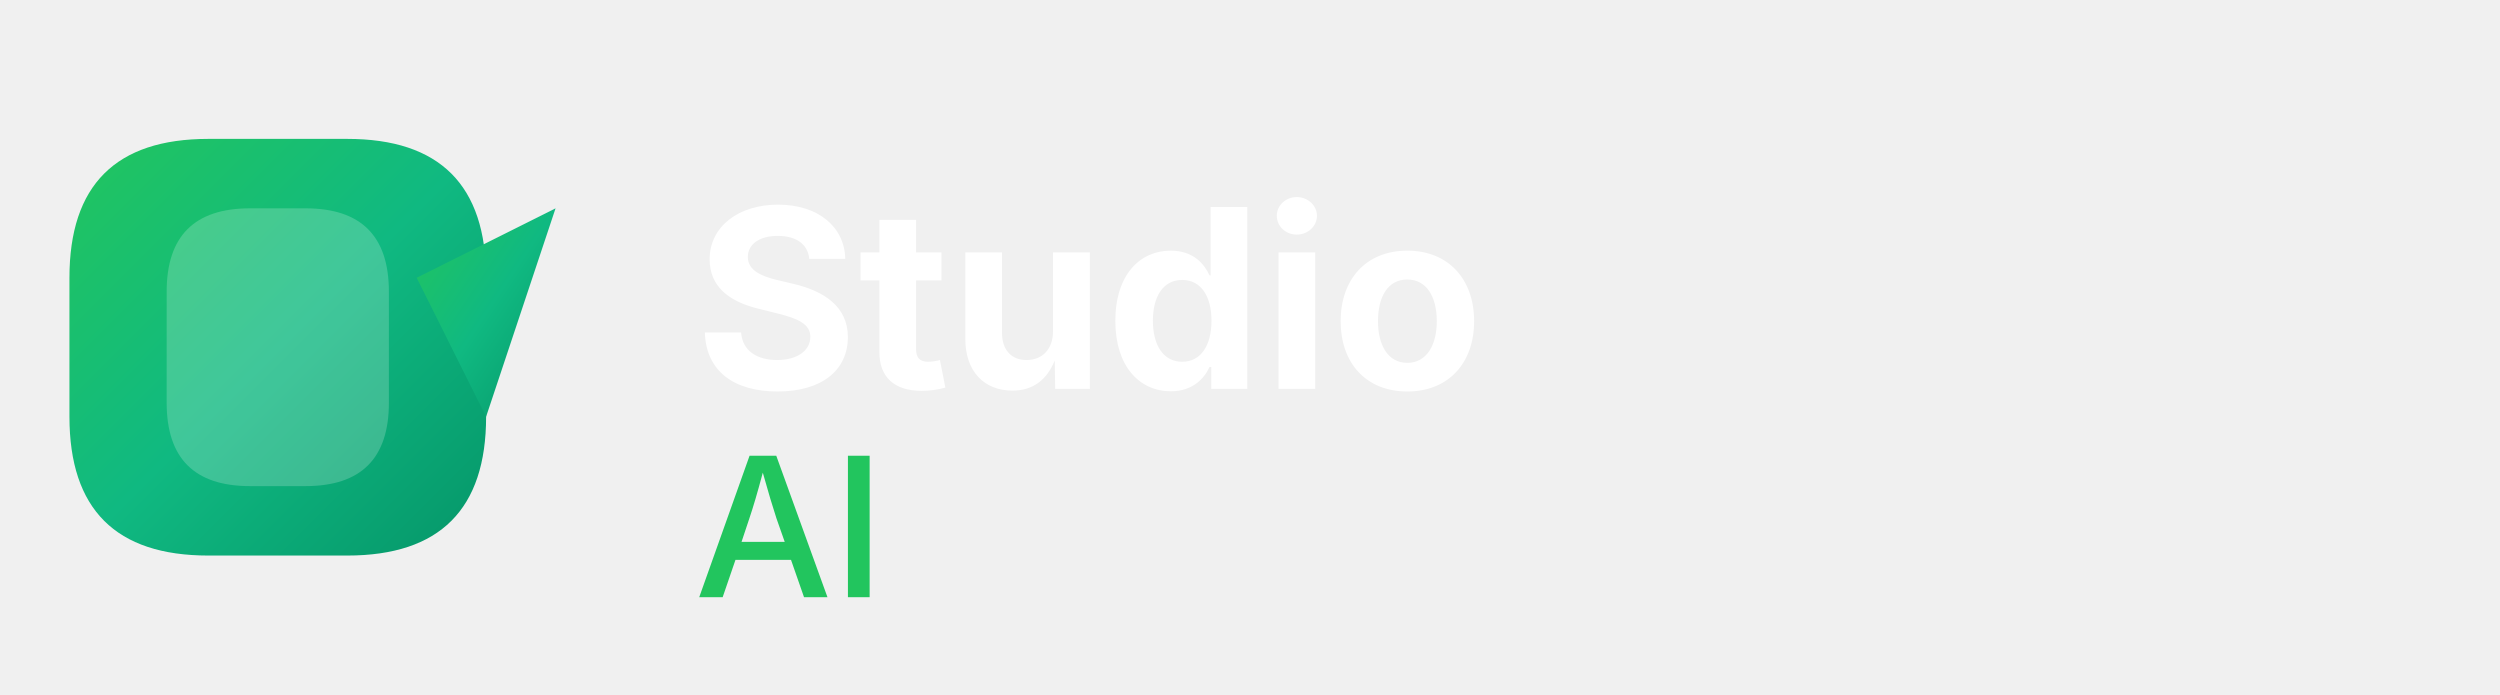
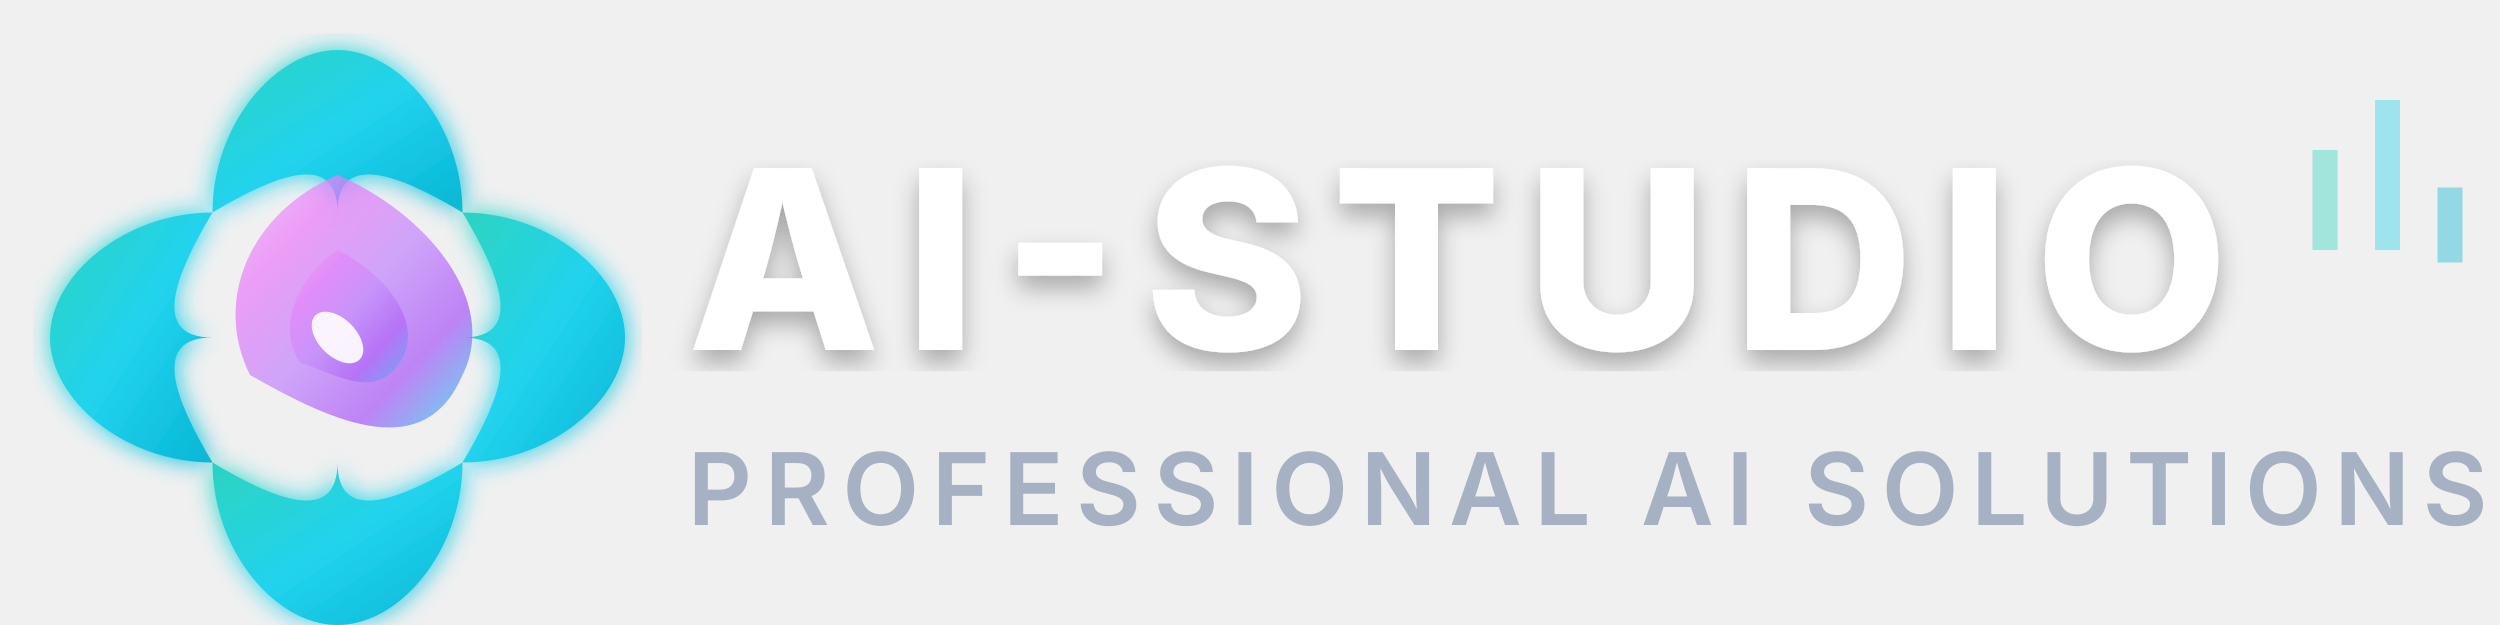
- <svg xmlns="http://www.w3.org/2000/svg" width="180" height="50" viewBox="0 0 180 50" fill="none">
+ <svg xmlns="http://www.w3.org/2000/svg" width="200" height="50" viewBox="0 0 200 50" fill="none">
  <defs>
-     <linearGradient id="logoGradient" x1="0%" y1="0%" x2="100%" y2="100%">
-       <stop offset="0%" style="stop-color:#22c55e" />
-       <stop offset="50%" style="stop-color:#10b981" />
-       <stop offset="100%" style="stop-color:#059669" />
+     <linearGradient id="starGradient" x1="0%" y1="0%" x2="100%" y2="100%">
+       <stop offset="0%" style="stop-color:#2dd4bf" />
+       <stop offset="50%" style="stop-color:#22d3ee" />
+       <stop offset="100%" style="stop-color:#06b6d4" />
    </linearGradient>
+     <linearGradient id="innerGradient" x1="0%" y1="0%" x2="100%" y2="100%">
+       <stop offset="0%" style="stop-color:#f0abfc" />
+       <stop offset="25%" style="stop-color:#e879f9" />
+       <stop offset="50%" style="stop-color:#c084fc" />
+       <stop offset="75%" style="stop-color:#a855f7" />
+       <stop offset="100%" style="stop-color:#22d3ee" />
+     </linearGradient>
+     <filter id="professionalGlow">
+       <feGaussianBlur stdDeviation="1" result="coloredBlur" />
+       <feMerge>
+         <feMergeNode in="coloredBlur" />
+         <feMergeNode in="SourceGraphic" />
+       </feMerge>
+     </filter>
+     <filter id="textShadow">
+       <feDropShadow dx="0" dy="1" stdDeviation="1" flood-color="#000000" flood-opacity="0.3" />
+     </filter>
  </defs>
-   <g transform="translate(0, 5)">
-     <path d="M10 5 L25 5 Q35 5 35 15 L35 25 Q35 35 25 35 L15 35 Q5 35 5 25 L5 15 Q5 5 15 5 Z" fill="url(#logoGradient)" />
-     <path d="M12 10 L22 10 Q28 10 28 16 L28 24 Q28 30 22 30 L18 30 Q12 30 12 24 L12 16 Q12 10 18 10 Z" fill="white" opacity="0.2" />
-     <path d="M30 15 L40 10 L35 25 Z" fill="url(#logoGradient)" />
+   <g transform="translate(2, 2)">
+     <path d="M25 2 C30 2 35 8 35 15 C30 12 25 10 25 15 C25 10 20 12 15 15 C15 8 20 2 25 2 Z" fill="url(#starGradient)" filter="url(#professionalGlow)" />
+     <path d="M48 25 C48 20 42 15 35 15 C38 20 40 25 35 25 C40 25 38 30 35 35 C42 35 48 30 48 25 Z" fill="url(#starGradient)" filter="url(#professionalGlow)" />
+     <path d="M25 48 C20 48 15 42 15 35 C20 38 25 40 25 35 C25 40 30 38 35 35 C35 42 30 48 25 48 Z" fill="url(#starGradient)" filter="url(#professionalGlow)" />
+     <path d="M2 25 C2 30 8 35 15 35 C12 30 10 25 15 25 C10 25 12 20 15 15 C8 15 2 20 2 25 Z" fill="url(#starGradient)" filter="url(#professionalGlow)" />
+     <path d="M25 12 C32 15 38 22 35 28 C32 35 25 32 18 28 C15 22 18 15 25 12 Z" fill="url(#innerGradient)" opacity="0.7" />
+     <path d="M25 18 C29 20 32 24 30 27 C28 30 25 28 22 27 C20 24 22 20 25 18 Z" fill="url(#innerGradient)" opacity="0.5" />
+     <ellipse cx="25" cy="25" rx="2.5" ry="1.5" fill="#ffffff" opacity="0.9" transform="rotate(45 25 25)" />
  </g>
-   <text x="50" y="28" font-family="Inter, system-ui, sans-serif" font-size="18" font-weight="700" fill="white">Studio</text>
-   <text x="50" y="43" font-family="Inter, system-ui, sans-serif" font-size="14" font-weight="500" fill="#22c55e">AI</text>
+   <g transform="translate(55, 0)">
+     <text x="0" y="28" font-family="Inter, system-ui, sans-serif" font-size="20" font-weight="800" letter-spacing="2px" fill="#ffffff" filter="url(#textShadow)">AI-STUDIO</text>
+     <text x="0" y="42" font-family="Inter, system-ui, sans-serif" font-size="8" font-weight="600" letter-spacing="1px" fill="#94a3b8" opacity="0.8">PROFESSIONAL AI SOLUTIONS</text>
+   </g>
+   <g opacity="0.4">
+     <rect x="185" y="12" width="2" height="8" fill="#2dd4bf" />
+     <rect x="190" y="8" width="2" height="12" fill="#22d3ee" />
+     <rect x="195" y="15" width="2" height="6" fill="#06b6d4" />
+   </g>
</svg>
